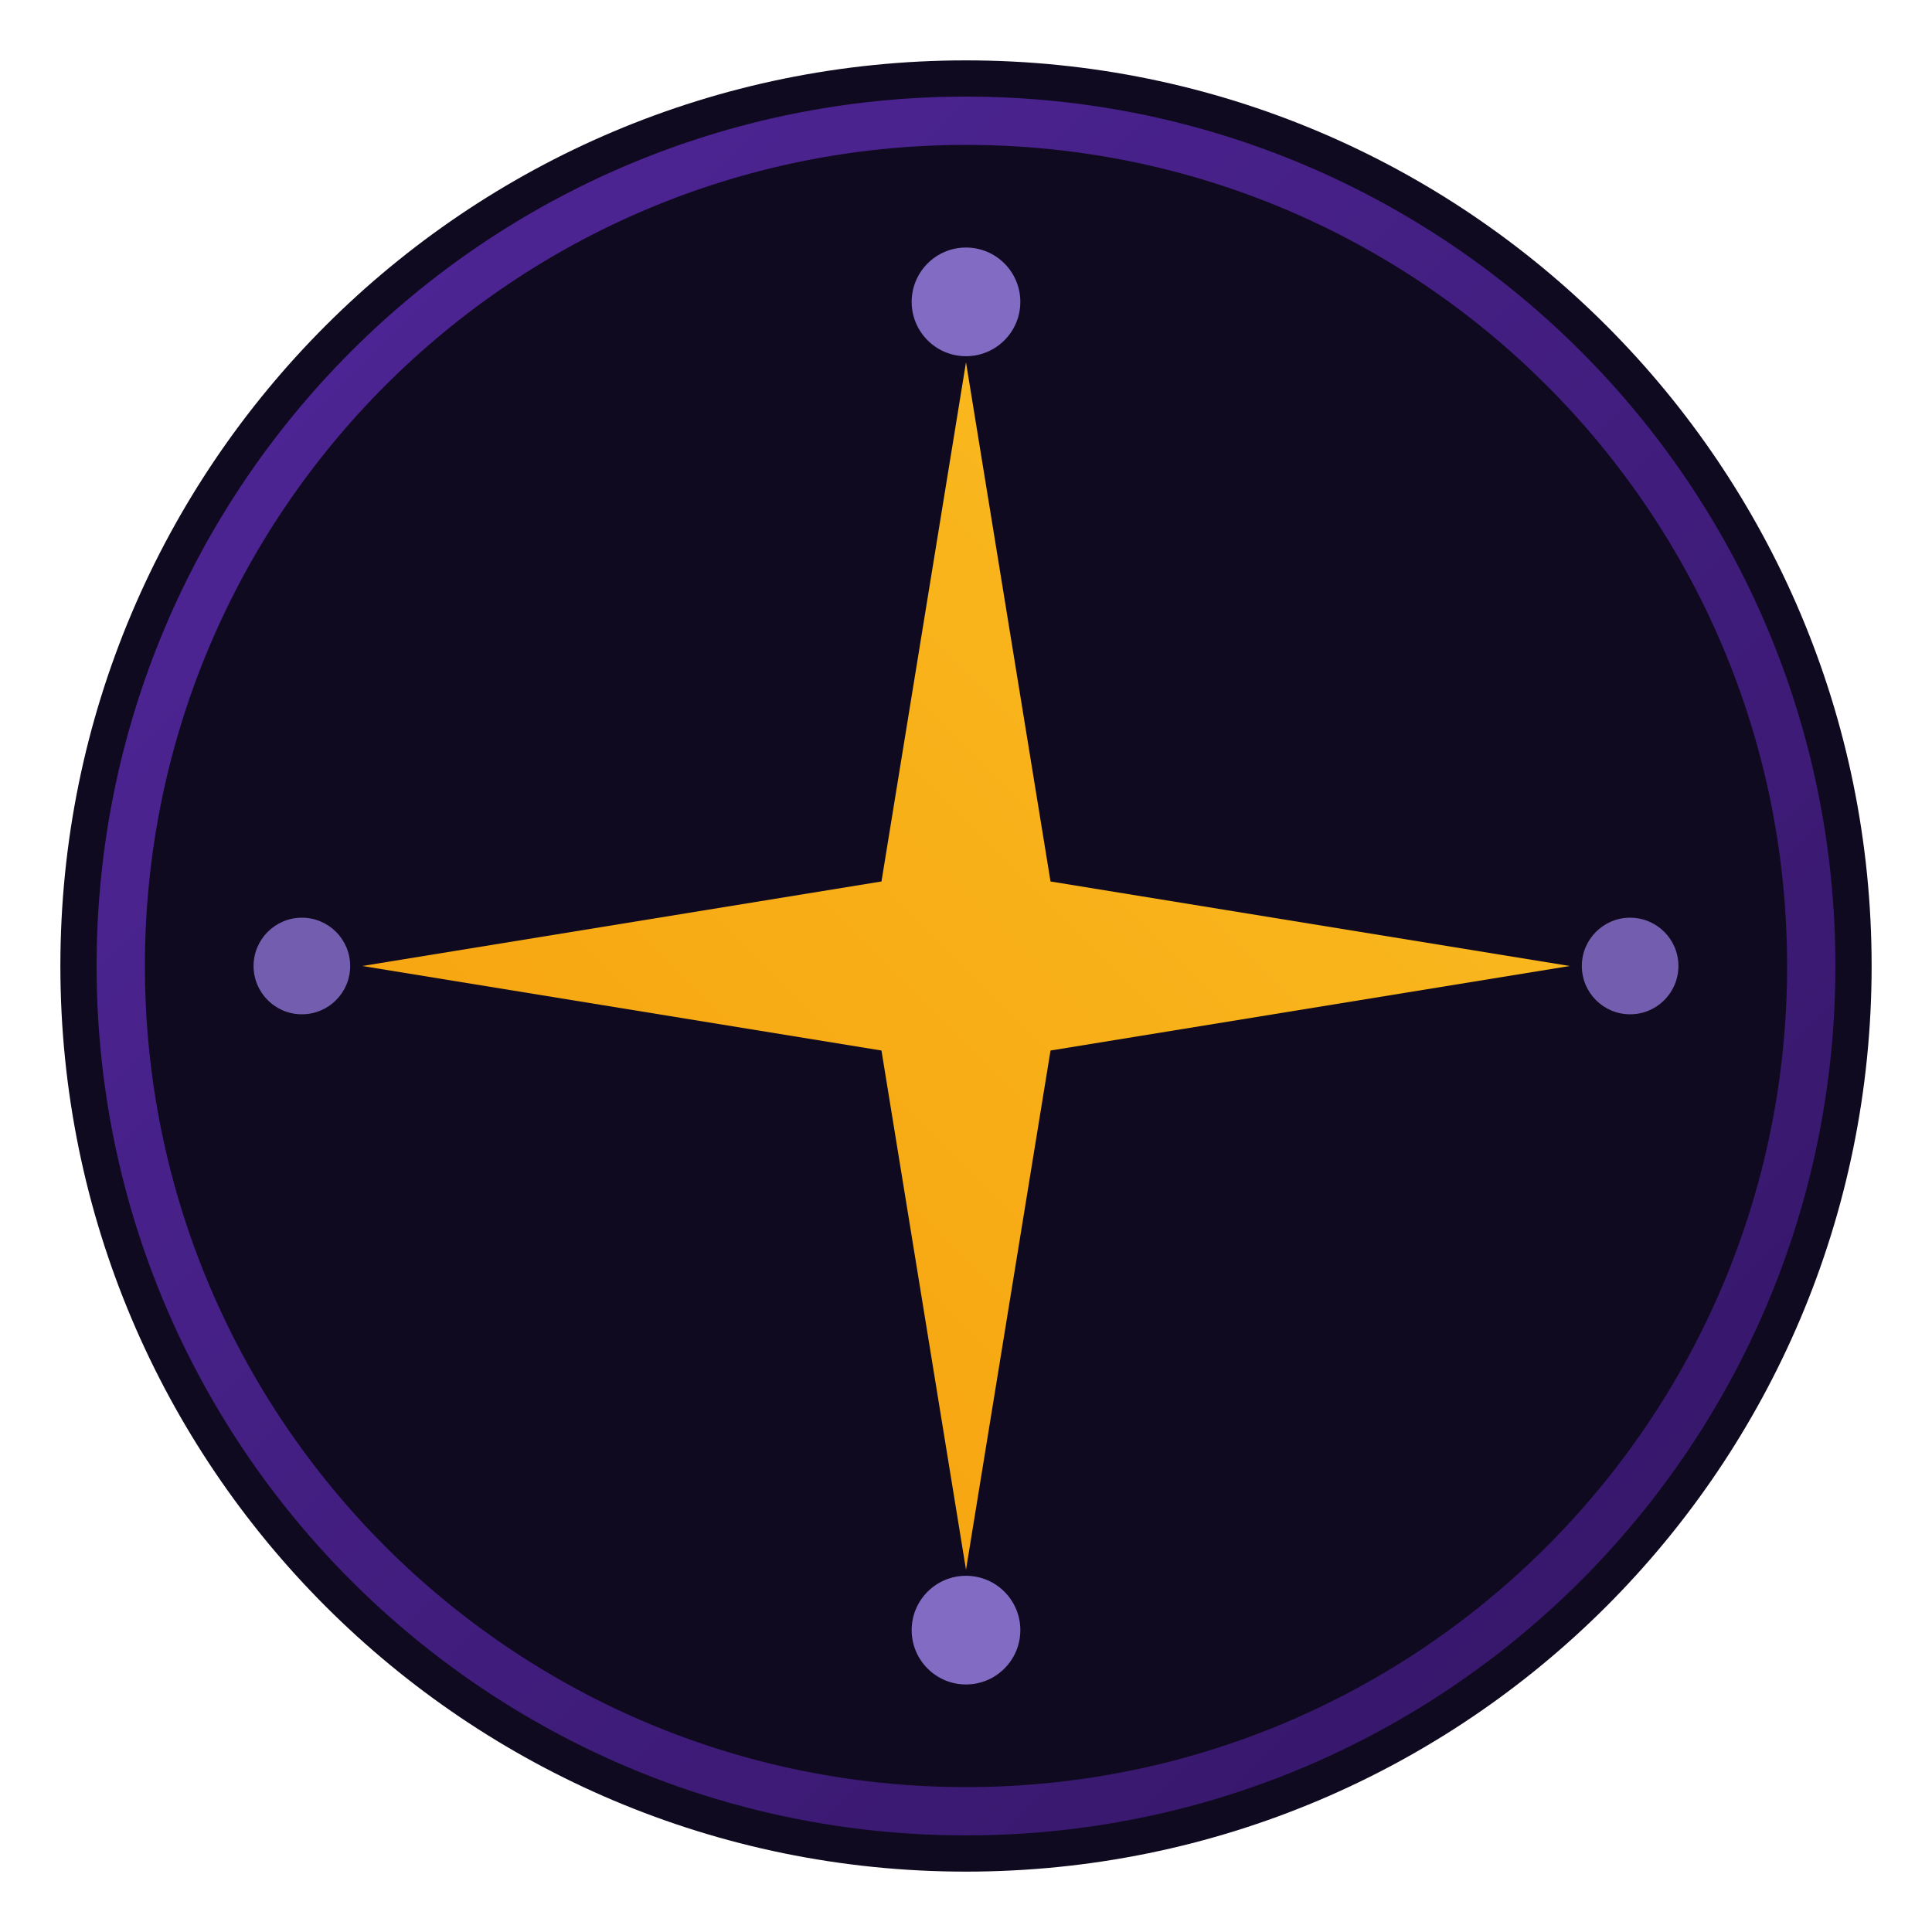
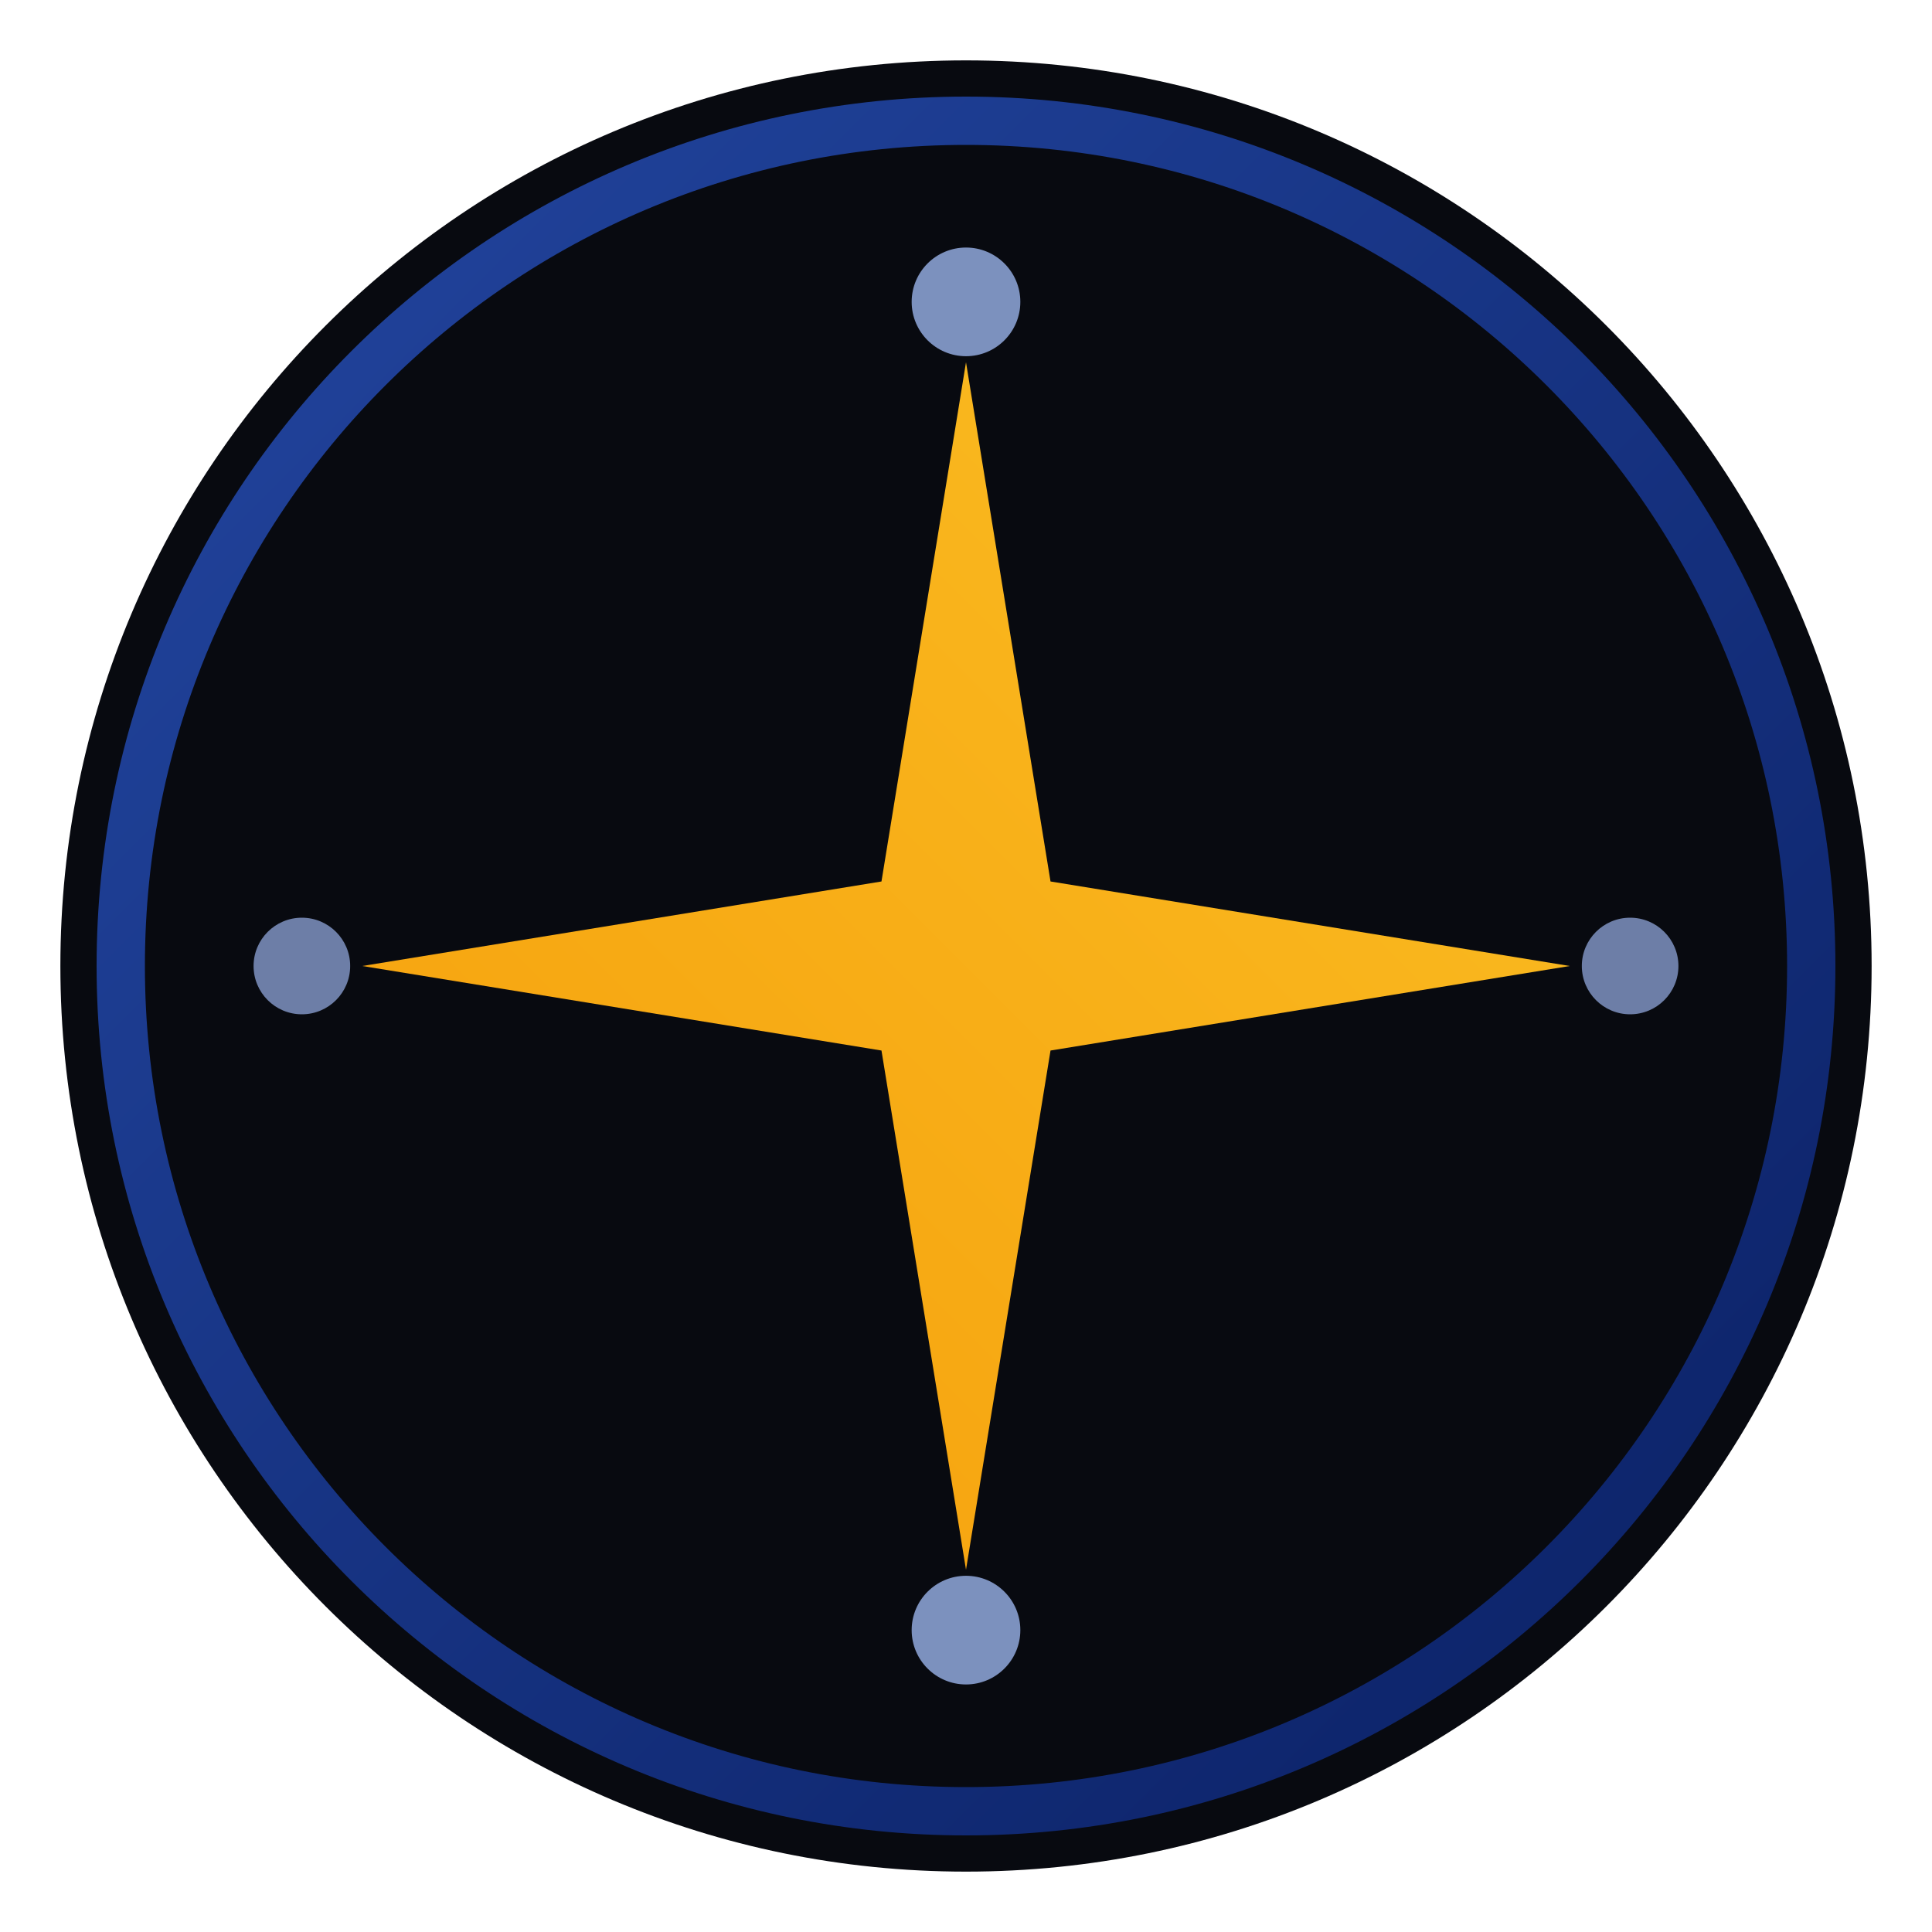
<svg xmlns="http://www.w3.org/2000/svg" viewBox="0 0 32 32" fill="none">
  <defs>
    <linearGradient id="podGrad" x1="0%" y1="0%" x2="100%" y2="100%">
-       <stop offset="0%" stop-color="#7C3AED" />
-       <stop offset="100%" stop-color="#4C1D95" />
+       <stop offset="0%" stop-color="#346dff" />
+       <stop offset="100%" stop-color="#0d2f9e" />
    </linearGradient>
    <linearGradient id="sparkGrad" x1="0%" y1="100%" x2="100%" y2="0%">
      <stop offset="0%" stop-color="#F59E0B" />
      <stop offset="100%" stop-color="#FBBF24" />
    </linearGradient>
  </defs>
-   <circle cx="16" cy="16" r="15" fill="#0F0A1F" />
+   <circle cx="16" cy="16" r="15" fill="#080a10" />
  <circle cx="16" cy="16" r="14" stroke="url(#podGrad)" stroke-width="0.8" fill="none" opacity="0.6" />
-   <circle cx="16" cy="5" r="0.9" fill="#A78BFA" opacity="0.75" />
-   <circle cx="27" cy="16" r="0.8" fill="#A78BFA" opacity="0.65" />
-   <circle cx="16" cy="27" r="0.9" fill="#A78BFA" opacity="0.75" />
-   <circle cx="5" cy="16" r="0.8" fill="#A78BFA" opacity="0.65" />
+   <circle cx="16" cy="5" r="0.9" fill="#a3bdf8" opacity="0.75" />
+   <circle cx="27" cy="16" r="0.8" fill="#a3bdf8" opacity="0.65" />
+   <circle cx="16" cy="27" r="0.9" fill="#a3bdf8" opacity="0.75" />
+   <circle cx="5" cy="16" r="0.8" fill="#a3bdf8" opacity="0.65" />
  <path d="M16 6 L17.4 14.6 L26 16 L17.4 17.4 L16 26 L14.6 17.4 L6 16 L14.6 14.6 Z" fill="url(#sparkGrad)" />
</svg>
